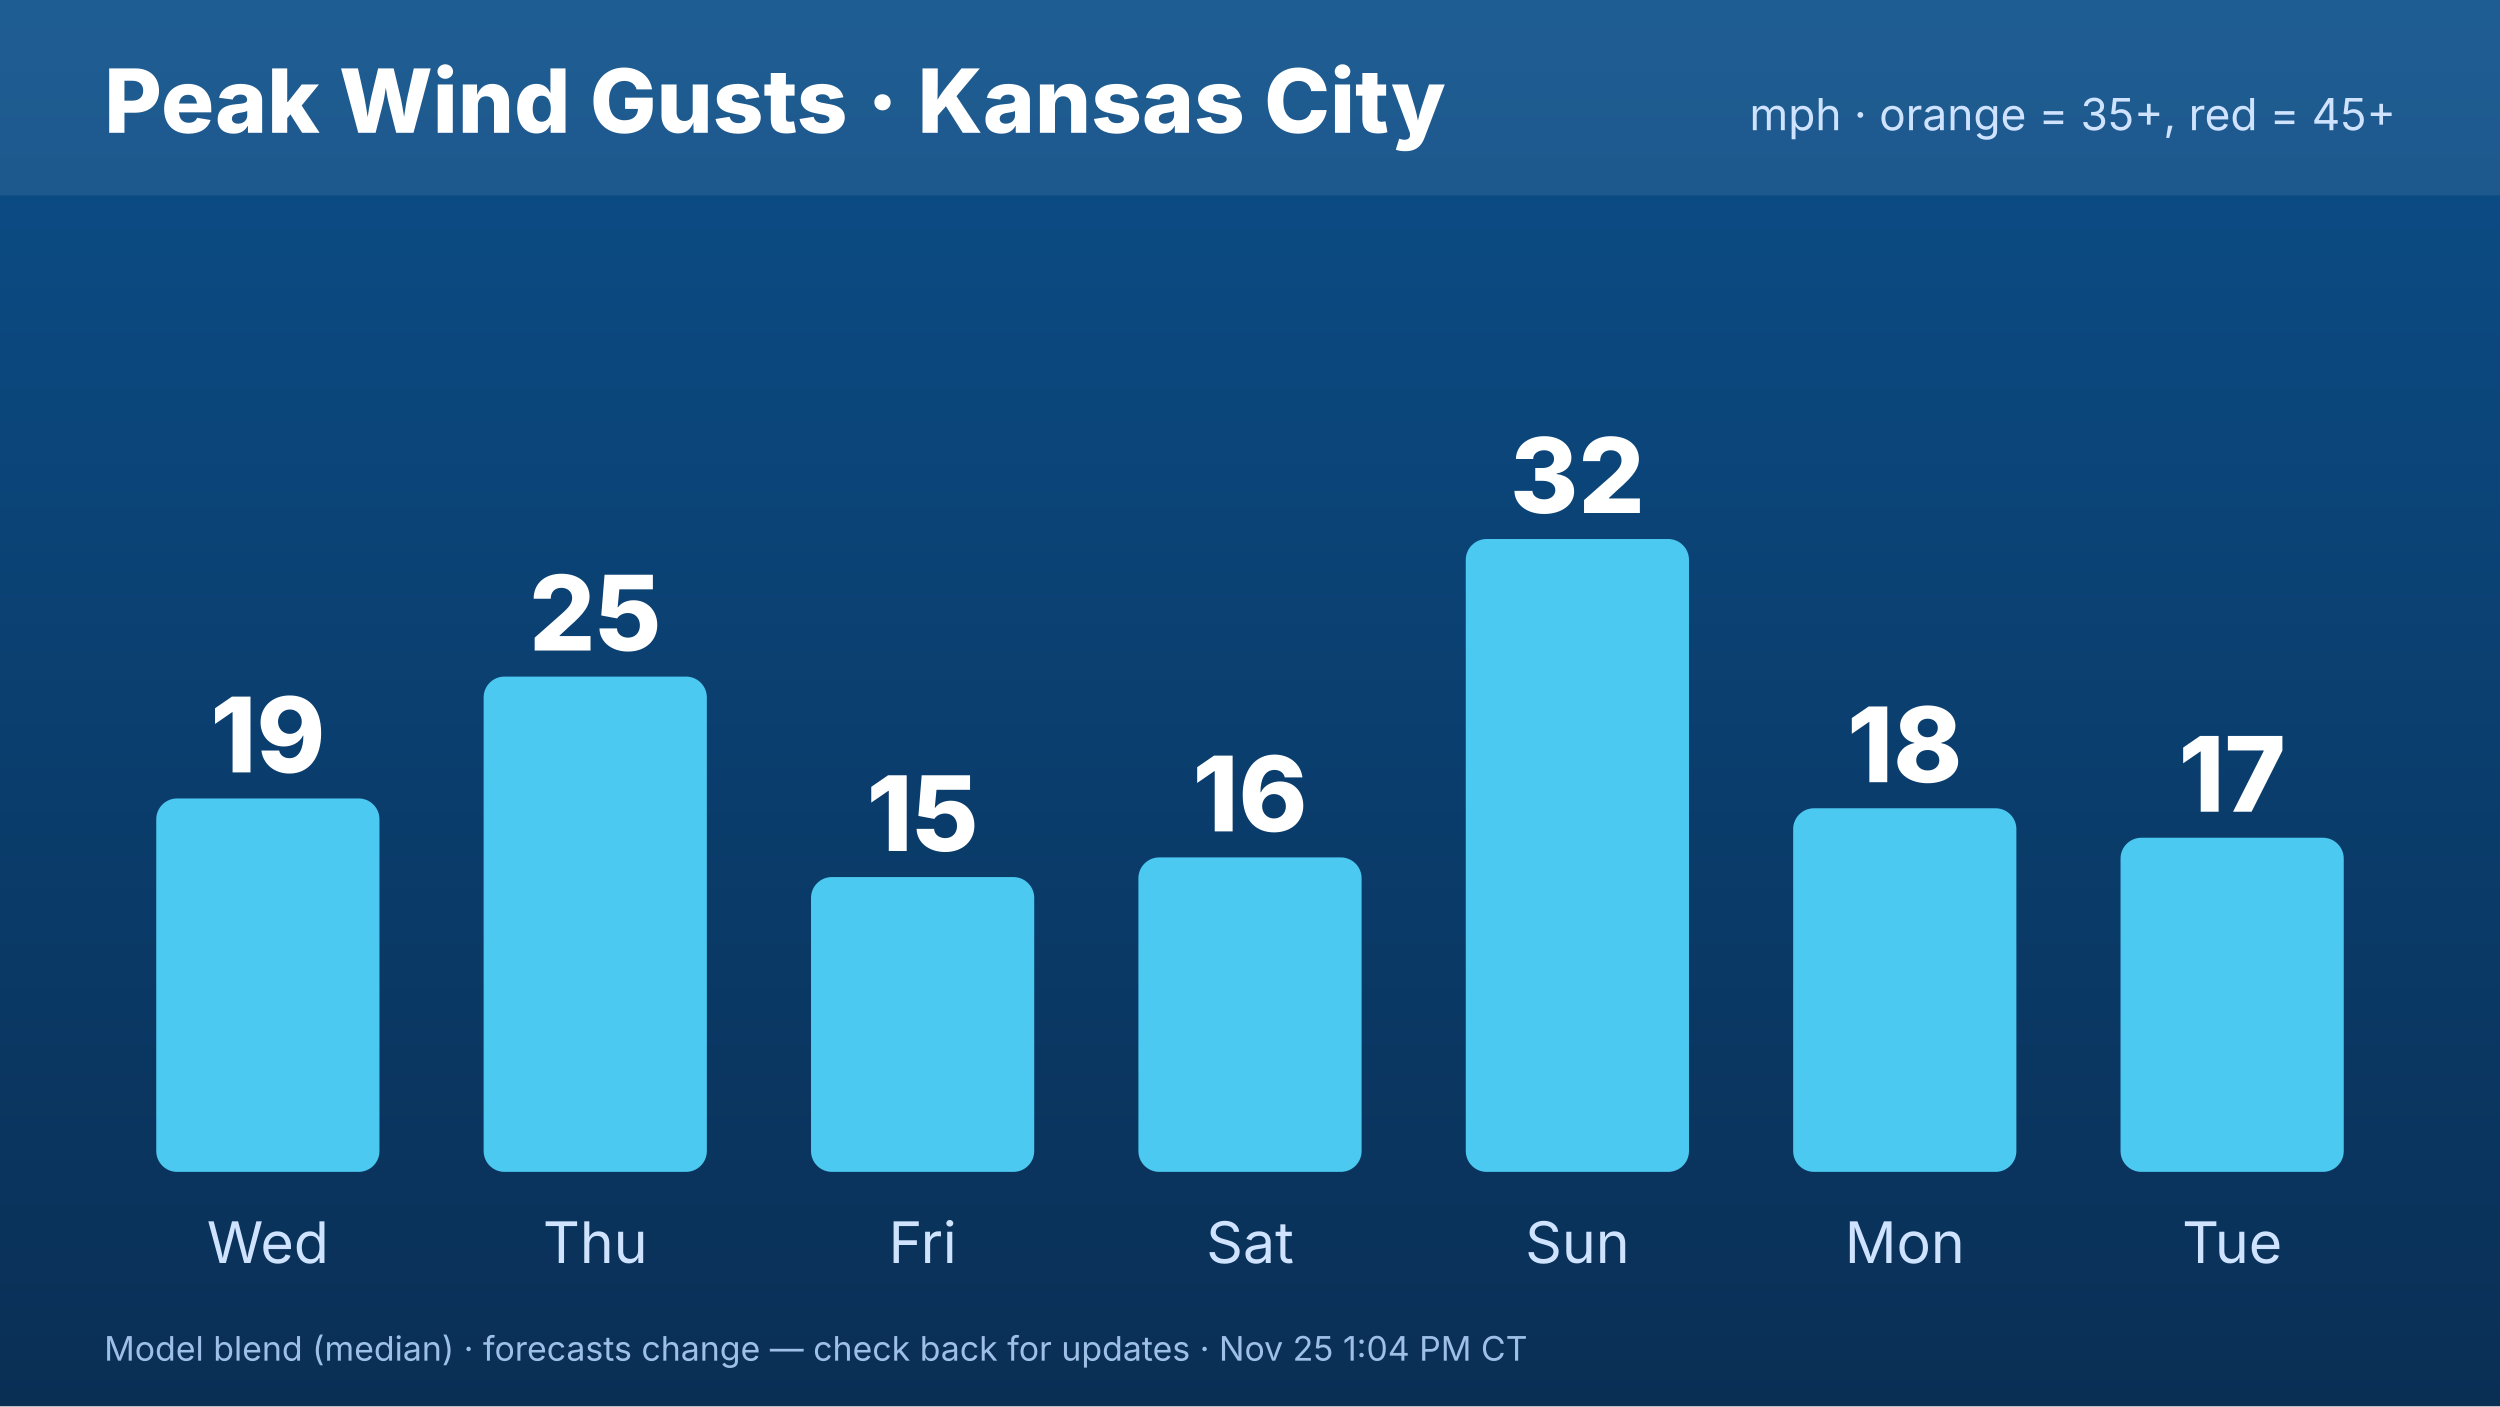
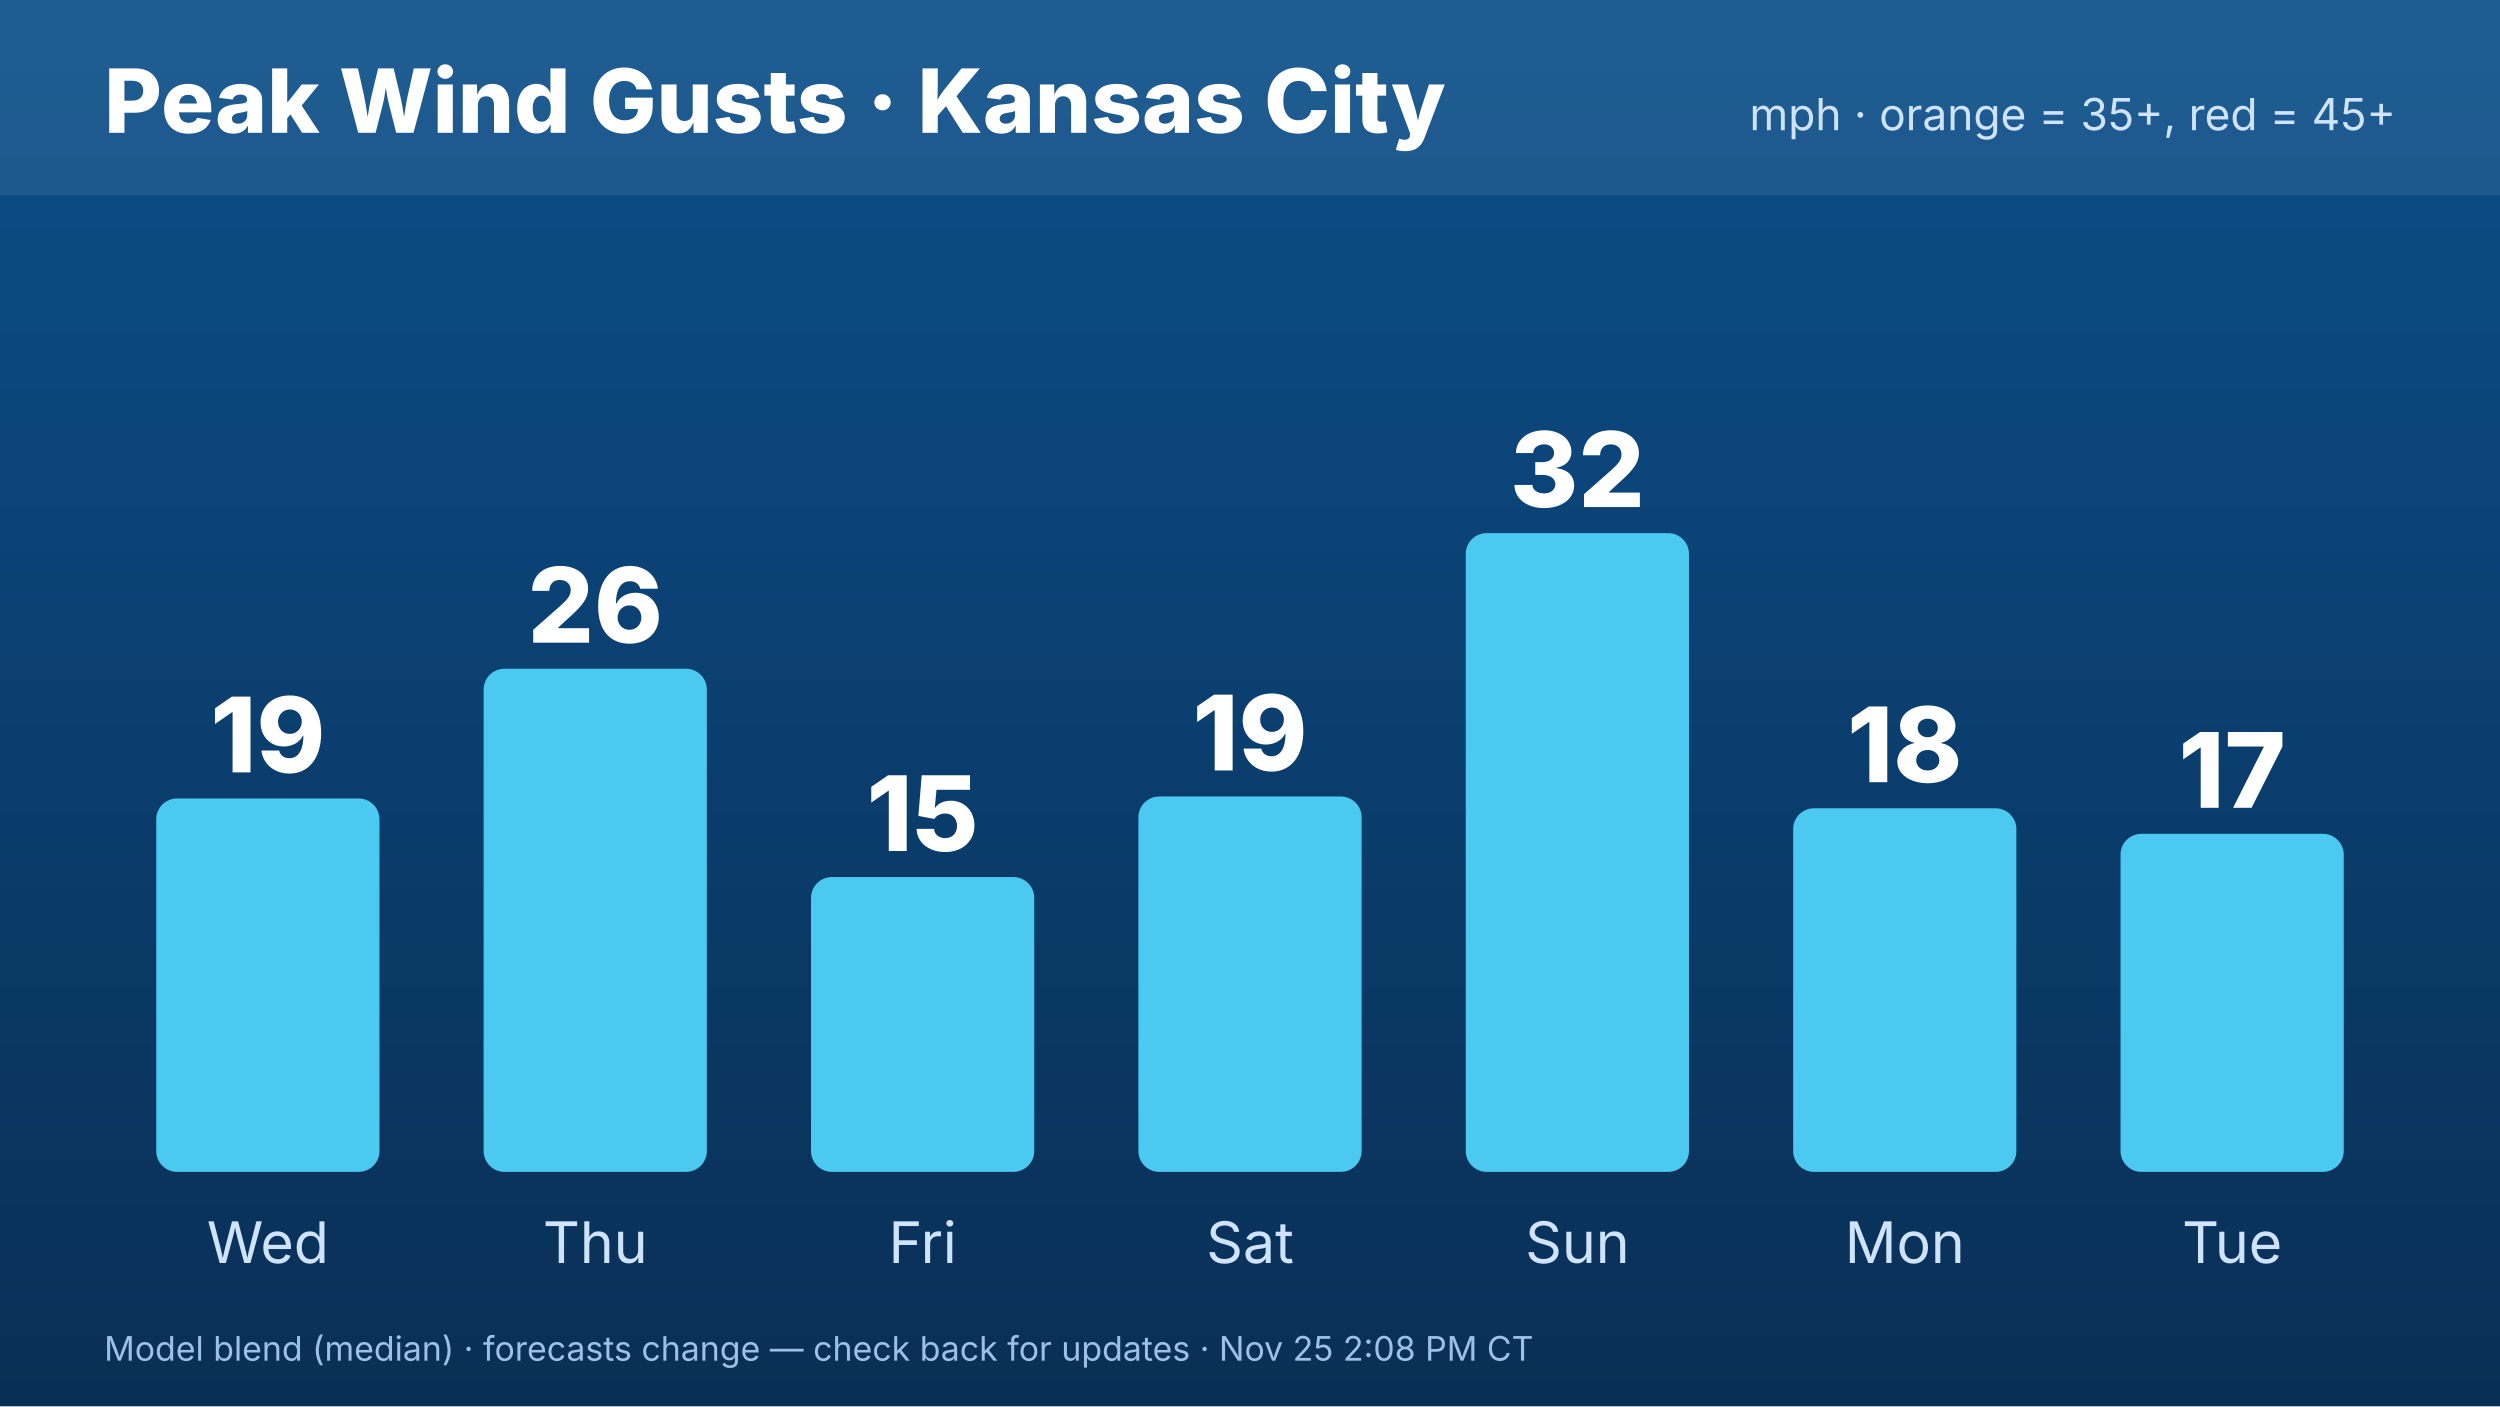
<svg xmlns="http://www.w3.org/2000/svg" width="1920" height="1080" viewBox="0 0 1920 1080" font-family="Inter,Helvetica,Arial,sans-serif">
  <defs>
    <linearGradient id="bg" x1="0" y1="0" x2="0" y2="1">
      <stop offset="0" stop-color="#0b4f8a" />
      <stop offset="1" stop-color="#0a2f55" />
    </linearGradient>
  </defs>
  <rect width="1920" height="1080" fill="url(#bg)" />
  <rect x="0" y="0" width="1920" height="150" fill="#ffffff" opacity=".08" />
  <text x="80" y="102" font-size="68" font-weight="800" fill="#fff">Peak Wind Gusts · Kansas City</text>
  <text x="1840" y="100" font-size="34" fill="#cfe3ff" text-anchor="end">mph · orange = 35+, red = 45+</text>
  <rect x="120.0" y="613.208" width="171.429" height="286.792" rx="16" fill="#4cc9f0" />
  <text x="205.714" y="593.208" font-size="80" font-weight="800" fill="#fff" text-anchor="middle">19</text>
  <text x="205.714" y="970" font-size="44" fill="#cfe3ff" text-anchor="middle">Wed</text>
-   <rect x="371.429" y="519.623" width="171.429" height="380.377" rx="16" fill="#4cc9f0" />
-   <text x="457.143" y="499.623" font-size="80" font-weight="800" fill="#fff" text-anchor="middle">25</text>
+   <rect x="371.429" y="513.585" width="171.429" height="386.415" rx="16" fill="#4cc9f0" />
+   <text x="457.143" y="493.585" font-size="80" font-weight="800" fill="#fff" text-anchor="middle">26</text>
  <text x="457.143" y="970" font-size="44" fill="#cfe3ff" text-anchor="middle">Thu</text>
  <rect x="622.857" y="673.585" width="171.429" height="226.415" rx="16" fill="#4cc9f0" />
  <text x="708.571" y="653.585" font-size="80" font-weight="800" fill="#fff" text-anchor="middle">15</text>
  <text x="708.571" y="970" font-size="44" fill="#cfe3ff" text-anchor="middle">Fri</text>
-   <rect x="874.286" y="658.491" width="171.429" height="241.509" rx="16" fill="#4cc9f0" />
-   <text x="960" y="638.491" font-size="80" font-weight="800" fill="#fff" text-anchor="middle">16</text>
+   <rect x="874.286" y="611.698" width="171.429" height="288.302" rx="16" fill="#4cc9f0" />
+   <text x="960" y="591.698" font-size="80" font-weight="800" fill="#fff" text-anchor="middle">19</text>
  <text x="960" y="970" font-size="44" fill="#cfe3ff" text-anchor="middle">Sat</text>
-   <rect x="1125.714" y="413.962" width="171.429" height="486.038" rx="16" fill="#4cc9f0" />
-   <text x="1211.429" y="393.962" font-size="80" font-weight="800" fill="#fff" text-anchor="middle">32</text>
+   <rect x="1125.714" y="409.434" width="171.429" height="490.566" rx="16" fill="#4cc9f0" />
+   <text x="1211.429" y="389.434" font-size="80" font-weight="800" fill="#fff" text-anchor="middle">32</text>
  <text x="1211.429" y="970" font-size="44" fill="#cfe3ff" text-anchor="middle">Sun</text>
  <rect x="1377.143" y="620.755" width="171.429" height="279.245" rx="16" fill="#4cc9f0" />
  <text x="1462.857" y="600.755" font-size="80" font-weight="800" fill="#fff" text-anchor="middle">18</text>
  <text x="1462.857" y="970" font-size="44" fill="#cfe3ff" text-anchor="middle">Mon</text>
-   <rect x="1628.571" y="643.396" width="171.429" height="256.604" rx="16" fill="#4cc9f0" />
-   <text x="1714.286" y="623.396" font-size="80" font-weight="800" fill="#fff" text-anchor="middle">17</text>
+   <rect x="1628.571" y="640.377" width="171.429" height="259.623" rx="16" fill="#4cc9f0" />
+   <text x="1714.286" y="620.377" font-size="80" font-weight="800" fill="#fff" text-anchor="middle">17</text>
  <text x="1714.286" y="970" font-size="44" fill="#cfe3ff" text-anchor="middle">Tue</text>
-   <text x="80" y="1045" font-size="26" fill="#9fc0e6">Model blend (median) · forecasts change — check back for updates · Nov 25 1:04 PM CT</text>
+   <text x="80" y="1045" font-size="26" fill="#9fc0e6">Model blend (median) · forecasts change — check back for updates · Nov 25 2:08 PM CT</text>
</svg>
